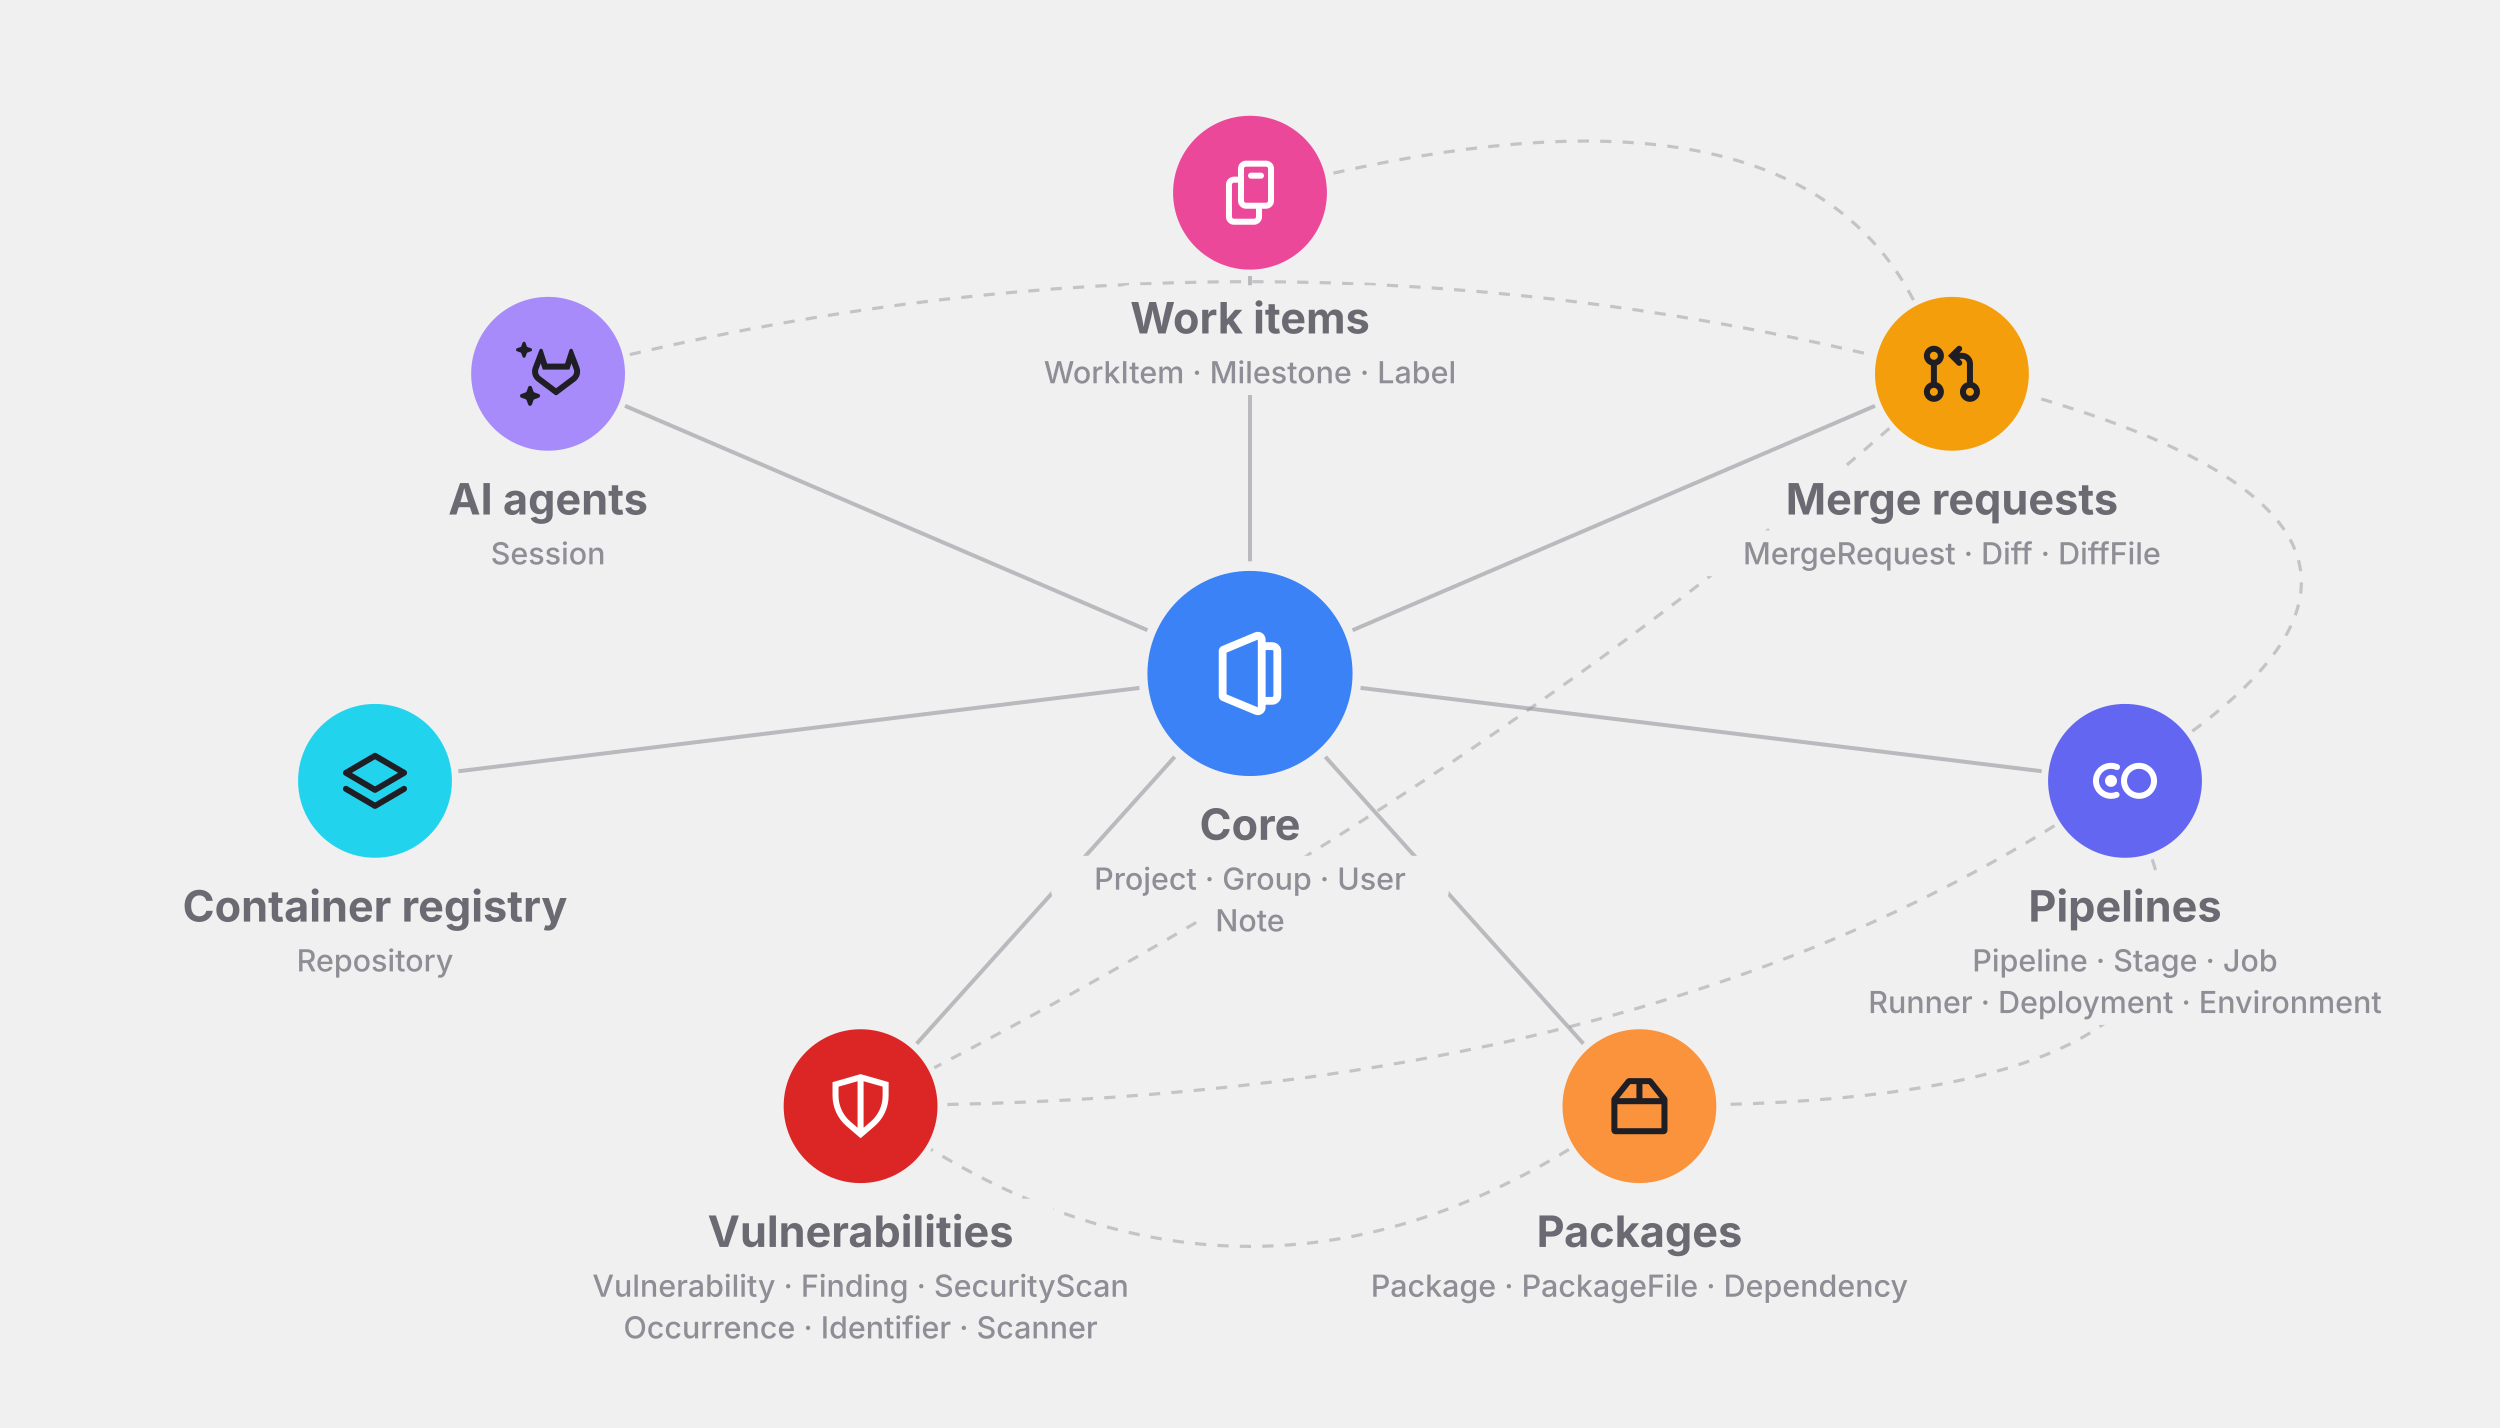
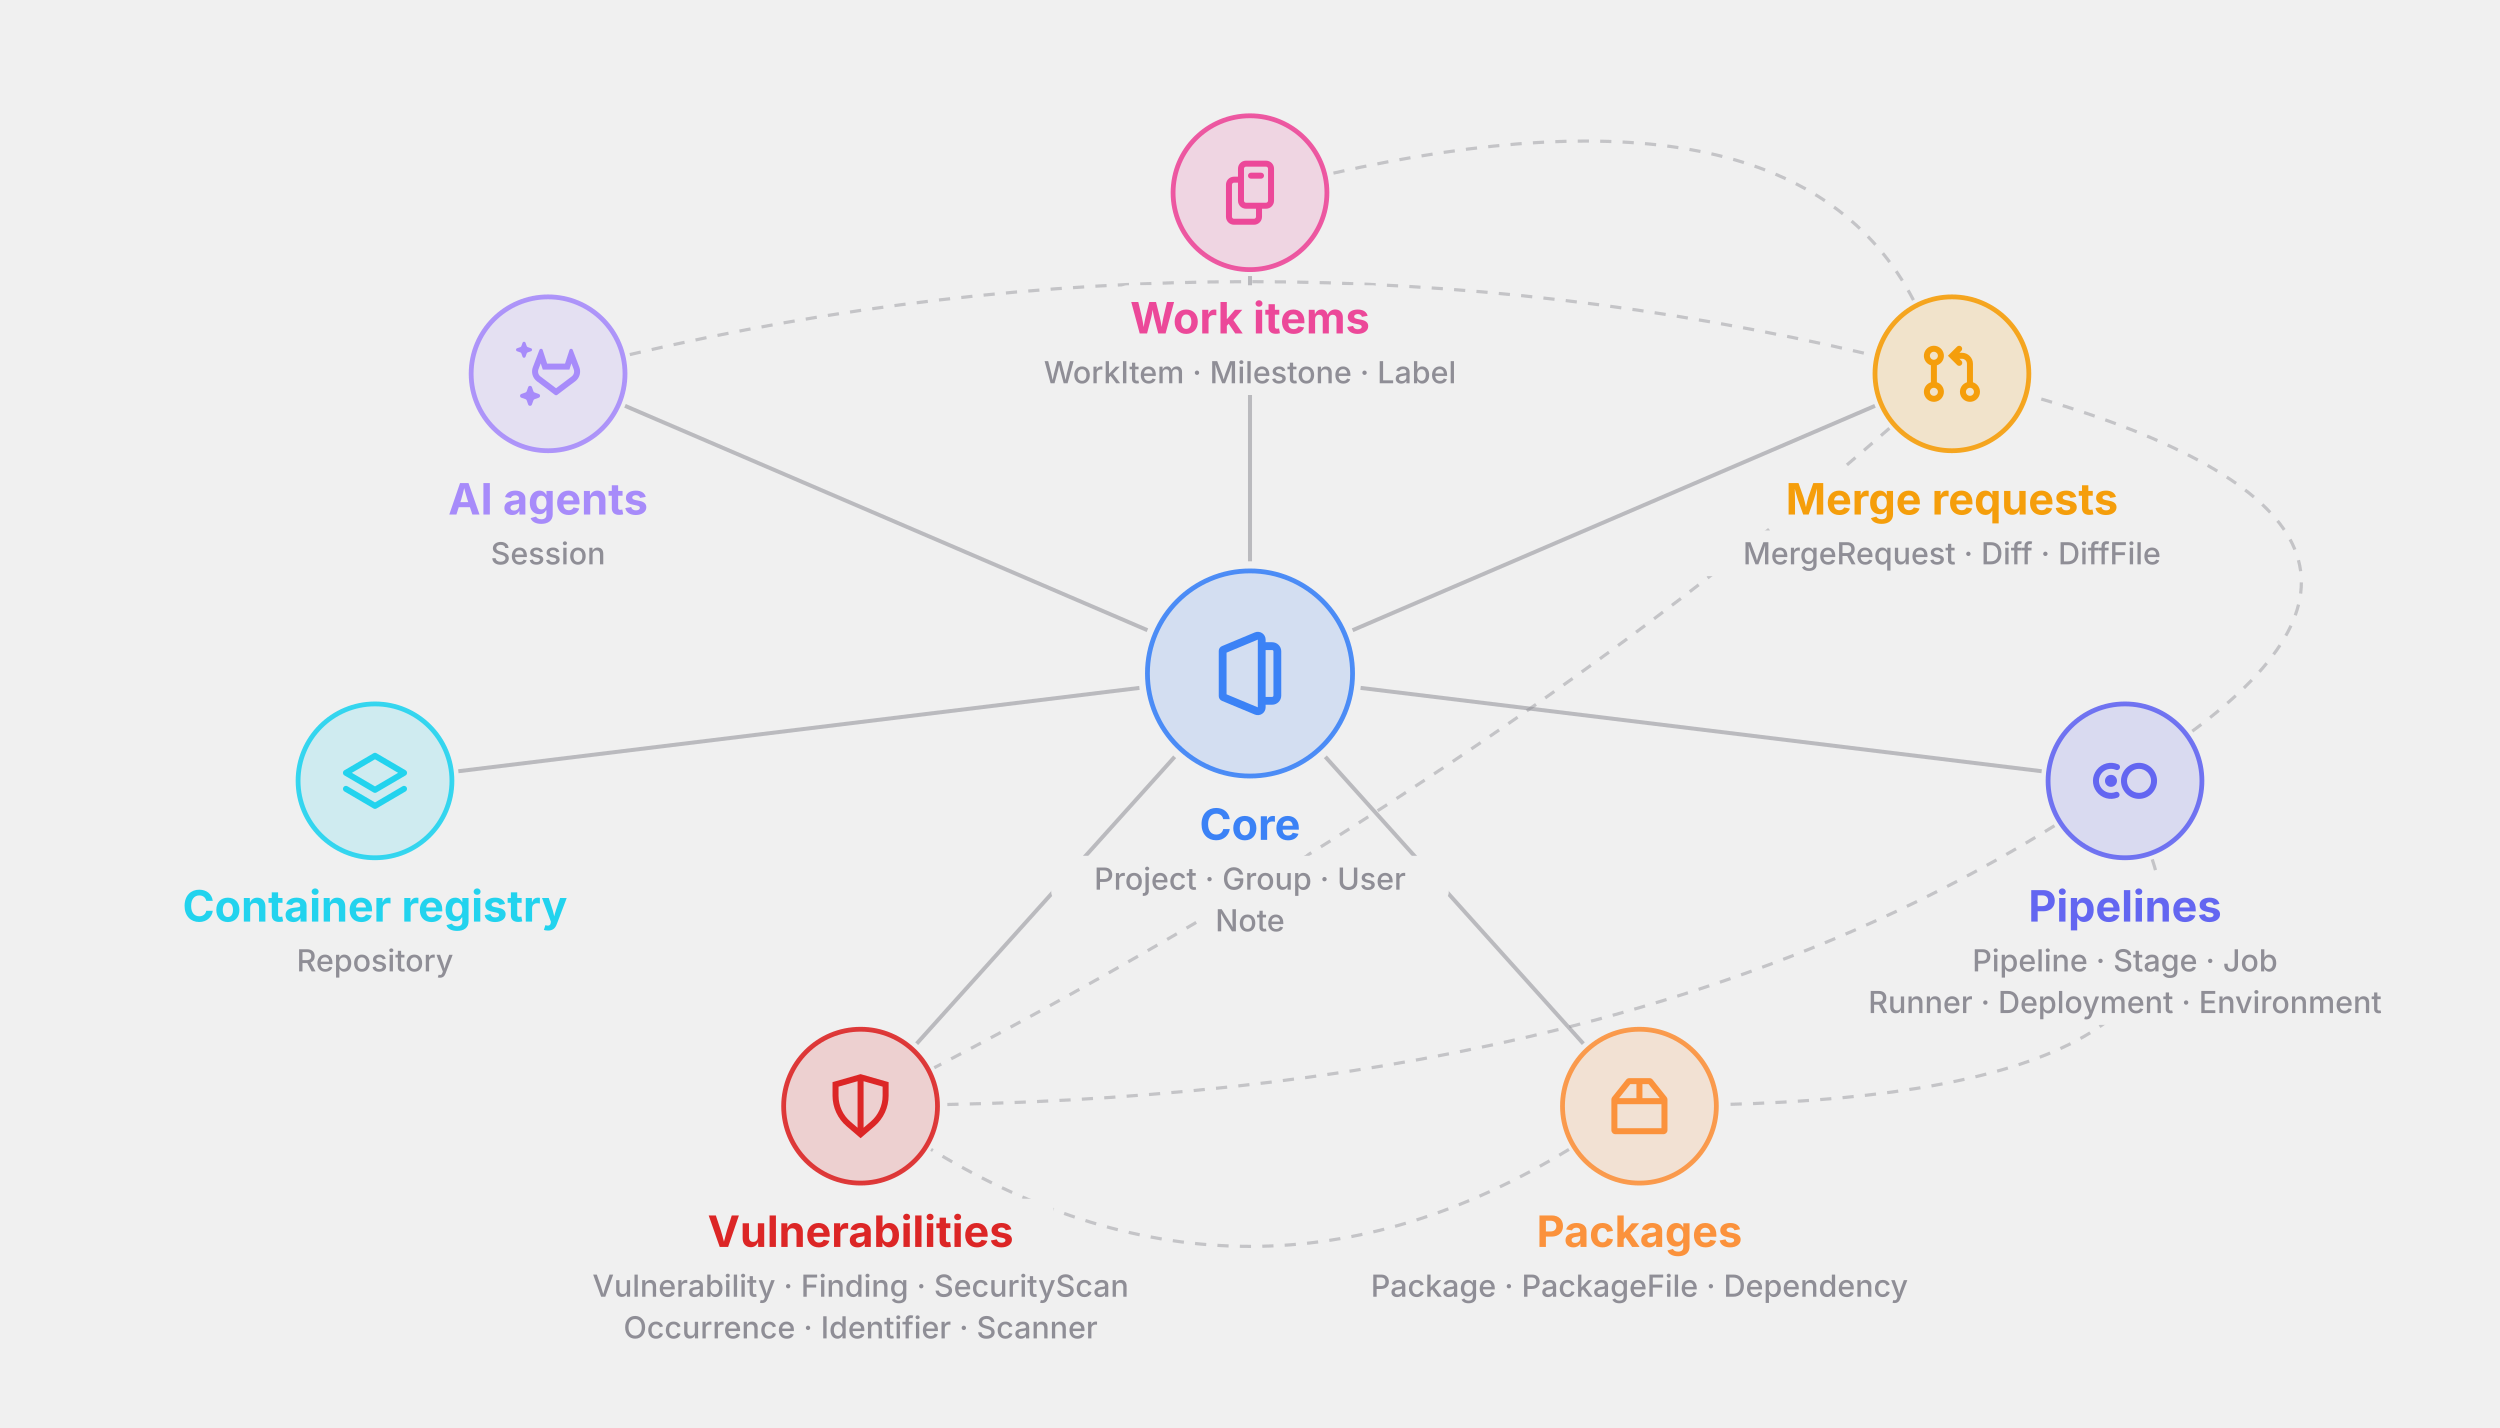
<svg xmlns="http://www.w3.org/2000/svg" viewBox="-780 -420 1560 890" width="720" height="411" font-family="'GitLab Sans', Inter, -apple-system, BlinkMacSystemFont, 'Segoe UI', Roboto, Arial, sans-serif">
  <defs>
    <symbol viewBox="0 0 16 16" id="i-container-image">
      <path fill-rule="evenodd" clip-rule="evenodd" d="M8.38 1.103a.75.75 0 0 0-.76 0L.37 5.353a.75.75 0 0 0 0 1.294l7.25 4.25a.75.75 0 0 0 .76 0l7.25-4.25a.75.75 0 0 0 0-1.294l-7.25-4.25zM8 9.381L2.233 6 8 2.62 13.767 6 8 9.38zm-6.87-.028a.75.75 0 0 0-.76 1.294l7.25 4.25a.75.75 0 0 0 .76 0l7.25-4.25a.75.75 0 0 0-.76-1.294L8 13.381 1.13 9.353z" />
    </symbol>
    <symbol viewBox="0 0 16 16" id="i-merge-request">
      <path fill-rule="evenodd" clip-rule="evenodd" d="M10.34 1.22a.75.75 0 0 0-1.06 0L7.53 2.97 7 3.5l.53.53 1.75 1.75a.75.75 0 1 0 1.06-1.06l-.47-.47h.63c.69 0 1.25.56 1.25 1.25v4.614a2.501 2.501 0 1 0 1.5 0V5.5a2.75 2.75 0 0 0-2.75-2.75h-.63l.47-.47a.75.75 0 0 0 0-1.06zM13.5 12.5a1 1 0 1 1-2 0 1 1 0 0 1 2 0zm-9 0a1 1 0 1 1-2 0 1 1 0 0 1 2 0zm1.5 0a2.5 2.5 0 1 1-3.25-2.386V5.886a2.501 2.501 0 1 1 1.5 0v4.228A2.501 2.501 0 0 1 6 12.5zm-1.5-9a1 1 0 1 1-2 0 1 1 0 0 1 2 0z" />
    </symbol>
    <symbol viewBox="0 0 16 16" id="i-package">
      <path fill-rule="evenodd" clip-rule="evenodd" d="M5.72 2.5L2.92 6h4.33V2.5H5.72zm3.03 0V6h4.33l-2.8-3.5H8.75zm-6.25 11v-6h11v6h-11zM5.48 1a1 1 0 0 0-.78.375L1.22 5.726a1 1 0 0 0-.22.625V14a1 1 0 0 0 1 1h12a1 1 0 0 0 1-1V6.35a1 1 0 0 0-.22-.624l-3.48-4.35A1 1 0 0 0 10.52 1H5.48z" />
    </symbol>
    <symbol viewBox="0 0 16 16" id="i-pipeline">
      <path fill-rule="evenodd" clip-rule="evenodd" d="M6.272 3.864a4.5 4.5 0 1 0-.1 8.314.75.75 0 1 0-.557-1.393 3 3 0 1 1 .066-5.543.75.75 0 1 0 .59-1.378zM11.5 11a3 3 0 1 0 0-6 3 3 0 0 0 0 6zm0 1.5a4.5 4.5 0 1 0 0-9 4.5 4.5 0 0 0 0 9zM6 8a1.5 1.5 0 1 1-3 0 1.5 1.5 0 0 1 3 0z" />
    </symbol>
    <symbol viewBox="0 0 16 16" id="i-project">
      <path fill-rule="evenodd" clip-rule="evenodd" d="M9.5 14.5l-6-2.5V4l6-2.5v13zm-6.885-1.244A1 1 0 0 1 2 12.333V3.667a1 1 0 0 1 .615-.923L8.923.115A1.5 1.5 0 0 1 11 1.5V2h1.25c.966 0 1.75.783 1.75 1.75v8.5A1.75 1.75 0 0 1 12.25 14H11v.5a1.5 1.5 0 0 1-2.077 1.385l-6.308-2.629zM11 12.5h1.25a.25.25 0 0 0 .25-.25v-8.5a.25.25 0 0 0-.25-.25H11v9z" />
    </symbol>
    <symbol viewBox="0 0 16 16" id="i-shield">
      <path fill-rule="evenodd" clip-rule="evenodd" d="M2.5 5.4V3.132l4.75-1.357v11.608l-1.782-1.528A8.5 8.5 0 0 1 2.5 5.401zm6.25 7.982l1.782-1.528A8.5 8.5 0 0 0 13.5 5.401V3.13L8.75 1.774v11.608zM1 2l7-2 7 2v3.4a10 10 0 0 1-3.492 7.593L8 16l-3.508-3.007A10 10 0 0 1 1 5.401V2z" />
    </symbol>
    <symbol viewBox="0 0 16 16" id="i-tanuki-ai">
      <path fill-rule="evenodd" clip-rule="evenodd" d="M2.377.266a.4.4 0 0 0-.754 0l-.291.823a.4.4 0 0 1-.243.243l-.823.291a.4.4 0 0 0 0 .754l.823.291a.4.4 0 0 1 .243.243l.291.823a.4.4 0 0 0 .754 0l.291-.823a.4.4 0 0 1 .243-.243l.823-.291a.4.4 0 0 0 0-.754l-.823-.291a.4.4 0 0 1-.243-.243L2.377.266zm12.018 6.602l-.014-.038-.55-1.44-.172.53-.337 1.035H6.678L6.342 5.92l-.172-.528-.551 1.445-.004.01-.004.01-.012.03a1.557 1.557 0 0 0 .512 1.78l.001.001.003.003.01.008.01.008.004.002 2.474 1.862.005.004 1.232.935.148.112.146-.112 1.233-.935.006-.004 2.49-1.873.006-.004.009-.006a1.558 1.558 0 0 0 .51-1.79l-.003-.009zm.391 3l-2.502 1.88-1.233.936-.748.569a.505.505 0 0 1-.61 0l-.75-.569-1.232-.935-2.485-1.87-.013-.011-.007-.005A3.057 3.057 0 0 1 4.2 6.343l.017-.042L5.431 3.12l.068-.178.043-.114.173-.453.017-.045.118-.308a.425.425 0 0 1 .356-.27.43.43 0 0 1 .46.314l.099.305.004.013.193.594.06.181.746 2.296h4.464l.747-2.296.06-.18.193-.595.004-.013.099-.305a.433.433 0 0 1 .648-.248.43.43 0 0 1 .168.204l.116.305.019.048.171.45.045.117.068.177L15.784 6.3l.016.044a3.057 3.057 0 0 1-1.007 3.518l-.007.006zM3.03 11.333a.5.5 0 0 1 .942 0l.364 1.028a.5.5 0 0 0 .304.304l1.028.364a.5.5 0 0 1 0 .942l-1.028.364a.5.5 0 0 0-.304.304l-.364 1.028a.5.5 0 0 1-.942 0l-.364-1.028a.5.5 0 0 0-.304-.304l-1.028-.364a.5.5 0 0 1 0-.942l1.028-.364a.5.5 0 0 0 .304-.304l.364-1.028z" />
    </symbol>
    <symbol viewBox="0 0 16 16" id="i-work-items">
      <path d="M12 0a2 2 0 0 1 2 2v8a2 2 0 0 1-2 2h-1v2a2 2 0 0 1-2 2H4a2 2 0 0 1-2-2V6a2 2 0 0 1 2-2h1V2a2 2 0 0 1 2-2h5zM4 5.5a.5.5 0 0 0-.5.5v8a.5.5 0 0 0 .5.5h5a.5.5 0 0 0 .5-.5v-2H7a2 2 0 0 1-2-2V5.5H4zm3-4a.5.5 0 0 0-.5.5v8a.5.5 0 0 0 .5.5h5a.5.5 0 0 0 .5-.5V2a.5.5 0 0 0-.5-.5H7zM10.75 3a.75.75 0 0 1 0 1.5h-2.5a.75.75 0 0 1 0-1.5h2.5z" />
    </symbol>
    <marker id="arrow" viewBox="0 0 10 10" refX="9" refY="5" markerWidth="7" markerHeight="7" orient="auto-start-reverse">
      <path d="M0,0 L10,5 L0,10 z" fill="#8f8e96" fill-opacity="0.8" />
    </marker>
    <mask id="knockout" maskUnits="userSpaceOnUse" x="-780" y="-420" width="1560" height="890">
      <rect x="-780" y="-420" width="1560" height="890" fill="white" />
      <rect x="-37.24" y="73.75" width="74.48" height="40.5" rx="6" fill="black" />
      <rect x="-124.04" y="113.75" width="248.08" height="28.5" rx="6" fill="black" />
      <rect x="-28.28" y="139.75" width="56.56" height="28.5" rx="6" fill="black" />
      <rect x="-82.6" y="-242.25" width="165.2" height="40.5" rx="6" fill="black" />
      <rect x="-155.96" y="-202.25" width="311.92" height="28.5" rx="6" fill="black" />
      <rect x="325.16" y="-129.25" width="225.68" height="40.5" rx="6" fill="black" />
      <rect x="271.4" y="-89.25" width="333.2" height="28.5" rx="6" fill="black" />
      <rect x="470.96" y="124.75" width="150.08" height="40.5" rx="6" fill="black" />
      <rect x="421.96" y="164.75" width="248.08" height="28.5" rx="6" fill="black" />
      <rect x="363.44" y="190.75" width="365.12" height="28.5" rx="6" fill="black" />
      <rect x="175.52" y="327.75" width="134.96" height="40.5" rx="6" fill="black" />
      <rect x="55.12" y="367.75" width="375.76" height="28.5" rx="6" fill="black" />
      <rect x="-363.4" y="327.75" width="240.8" height="40.5" rx="6" fill="black" />
      <rect x="-452.16" y="367.75" width="418.32" height="28.5" rx="6" fill="black" />
      <rect x="-425.56" y="393.75" width="365.12" height="28.5" rx="6" fill="black" />
      <rect x="-689.08" y="124.75" width="286.16" height="40.5" rx="6" fill="black" />
      <rect x="-606.2" y="164.75" width="120.4" height="28.5" rx="6" fill="black" />
      <rect x="-513.04" y="-129.25" width="150.08" height="40.5" rx="6" fill="black" />
      <rect x="-482.24" y="-89.25" width="88.48" height="28.5" rx="6" fill="black" />
    </mask>
  </defs>
  <g mask="url(#knockout)">
    <path d="M0,-70 L0,-248" fill="none" stroke="#8f8e96" stroke-opacity="0.55" stroke-width="2.5" />
    <path d="M64,-27 L390,-167" fill="none" stroke="#8f8e96" stroke-opacity="0.55" stroke-width="2.5" />
    <path d="M69,9 L494,61" fill="none" stroke="#8f8e96" stroke-opacity="0.55" stroke-width="2.5" />
    <path d="M47,52 L208,231" fill="none" stroke="#8f8e96" stroke-opacity="0.55" stroke-width="2.5" />
    <path d="M-47,52 L-208,231" fill="none" stroke="#8f8e96" stroke-opacity="0.55" stroke-width="2.5" />
    <path d="M-69,9 L-494,61" fill="none" stroke="#8f8e96" stroke-opacity="0.55" stroke-width="2.5" />
    <path d="M-64,-27 L-390,-167" fill="none" stroke="#8f8e96" stroke-opacity="0.55" stroke-width="2.5" />
    <path d="M-387,-199 Q0,-290 387,-199" fill="none" stroke="#8f8e96" stroke-opacity="0.45" stroke-width="2" stroke-dasharray="7 7" />
    <path d="M588,36 Q763,-93 488,-173" fill="none" stroke="#8f8e96" stroke-opacity="0.45" stroke-width="2" stroke-dasharray="7 7" />
    <path d="M563,116 Q611,261 295,269" fill="none" stroke="#8f8e96" stroke-opacity="0.45" stroke-width="2" stroke-dasharray="7 7" />
    <path d="M502,95 Q235,261 -191,269" fill="none" stroke="#8f8e96" stroke-opacity="0.45" stroke-width="2" stroke-dasharray="7 7" />
    <path d="M414,-233 Q339,-377 51,-312" fill="none" stroke="#8f8e96" stroke-opacity="0.45" stroke-width="2" stroke-dasharray="7 7" />
    <path d="M399,-153 Q151,64 -197,246" fill="none" stroke="#8f8e96" stroke-opacity="0.45" stroke-width="2" stroke-dasharray="7 7" />
    <path d="M199,297 Q0,418 -199,297" fill="none" stroke="#8f8e96" stroke-opacity="0.45" stroke-width="2" stroke-dasharray="7 7" />
  </g>
-   <circle cx="0" cy="0" r="64" fill="#3B82F6" />
-   <use href="#i-project" x="-26.0" y="-26.0" width="52" height="52" style="fill:#ffffff" />
-   <circle cx="0" cy="-300" r="48" fill="#EC4899" />
-   <use href="#i-work-items" x="-20.0" y="-320.0" width="40" height="40" style="fill:#ffffff" />
-   <circle cx="438" cy="-187" r="48" fill="#F59E0B" />
-   <use href="#i-merge-request" x="418.0" y="-207.0" width="40" height="40" style="fill:#1f1e24" />
-   <circle cx="546" cy="67" r="48" fill="#6366F1" />
-   <use href="#i-pipeline" x="526.0" y="47.0" width="40" height="40" style="fill:#ffffff" />
-   <circle cx="243" cy="270" r="48" fill="#FB923C" />
-   <use href="#i-package" x="223.0" y="250.0" width="40" height="40" style="fill:#1f1e24" />
-   <circle cx="-243" cy="270" r="48" fill="#DC2626" />
-   <use href="#i-shield" x="-263.0" y="250.0" width="40" height="40" style="fill:#ffffff" />
-   <circle cx="-546" cy="67" r="48" fill="#22D3EE" />
-   <use href="#i-container-image" x="-566.0" y="47.0" width="40" height="40" style="fill:#1f1e24" />
-   <circle cx="-438" cy="-187" r="48" fill="#A78BFA" />
-   <use href="#i-tanuki-ai" x="-458.0" y="-207.0" width="40" height="40" style="fill:#1f1e24" />
-   <text x="0" y="94" font-size="27" font-weight="650" fill="#6b6a72" text-anchor="middle" dominant-baseline="central">Core</text>
+   <circle cx="0" cy="0" r="64" fill="#3B82F6" fill-opacity="0.16" stroke="#3B82F6" stroke-opacity="0.9" stroke-width="3" />
+   <use href="#i-project" x="-26.0" y="-26.0" width="52" height="52" style="fill:#3B82F6" />
+   <circle cx="0" cy="-300" r="48" fill="#EC4899" fill-opacity="0.16" stroke="#EC4899" stroke-opacity="0.9" stroke-width="3" />
+   <use href="#i-work-items" x="-20.0" y="-320.0" width="40" height="40" style="fill:#EC4899" />
+   <circle cx="438" cy="-187" r="48" fill="#F59E0B" fill-opacity="0.16" stroke="#F59E0B" stroke-opacity="0.9" stroke-width="3" />
+   <use href="#i-merge-request" x="418.0" y="-207.0" width="40" height="40" style="fill:#F59E0B" />
+   <circle cx="546" cy="67" r="48" fill="#6366F1" fill-opacity="0.16" stroke="#6366F1" stroke-opacity="0.9" stroke-width="3" />
+   <use href="#i-pipeline" x="526.0" y="47.0" width="40" height="40" style="fill:#6366F1" />
+   <circle cx="243" cy="270" r="48" fill="#FB923C" fill-opacity="0.16" stroke="#FB923C" stroke-opacity="0.9" stroke-width="3" />
+   <use href="#i-package" x="223.0" y="250.0" width="40" height="40" style="fill:#FB923C" />
+   <circle cx="-243" cy="270" r="48" fill="#DC2626" fill-opacity="0.16" stroke="#DC2626" stroke-opacity="0.9" stroke-width="3" />
+   <use href="#i-shield" x="-263.0" y="250.0" width="40" height="40" style="fill:#DC2626" />
+   <circle cx="-546" cy="67" r="48" fill="#22D3EE" fill-opacity="0.16" stroke="#22D3EE" stroke-opacity="0.9" stroke-width="3" />
+   <use href="#i-container-image" x="-566.0" y="47.0" width="40" height="40" style="fill:#22D3EE" />
+   <circle cx="-438" cy="-187" r="48" fill="#A78BFA" fill-opacity="0.16" stroke="#A78BFA" stroke-opacity="0.9" stroke-width="3" />
+   <use href="#i-tanuki-ai" x="-458.0" y="-207.0" width="40" height="40" style="fill:#A78BFA" />
+   <text x="0" y="94" font-size="27" font-weight="650" fill="#3B82F6" text-anchor="middle" dominant-baseline="central">Core</text>
  <text x="0" y="128" font-size="19" font-weight="450" fill="#8f8e96" text-anchor="middle" dominant-baseline="central">Project · Group · User</text>
  <text x="0" y="154" font-size="19" font-weight="450" fill="#8f8e96" text-anchor="middle" dominant-baseline="central">Note</text>
-   <text x="0" y="-222" font-size="27" font-weight="650" fill="#6b6a72" text-anchor="middle" dominant-baseline="central">Work items</text>
+   <text x="0" y="-222" font-size="27" font-weight="650" fill="#EC4899" text-anchor="middle" dominant-baseline="central">Work items</text>
  <text x="0" y="-188" font-size="19" font-weight="450" fill="#8f8e96" text-anchor="middle" dominant-baseline="central">WorkItem · Milestone · Label</text>
-   <text x="438" y="-109" font-size="27" font-weight="650" fill="#6b6a72" text-anchor="middle" dominant-baseline="central">Merge requests</text>
+   <text x="438" y="-109" font-size="27" font-weight="650" fill="#F59E0B" text-anchor="middle" dominant-baseline="central">Merge requests</text>
  <text x="438" y="-75" font-size="19" font-weight="450" fill="#8f8e96" text-anchor="middle" dominant-baseline="central">MergeRequest · Diff · DiffFile</text>
-   <text x="546" y="145" font-size="27" font-weight="650" fill="#6b6a72" text-anchor="middle" dominant-baseline="central">Pipelines</text>
+   <text x="546" y="145" font-size="27" font-weight="650" fill="#6366F1" text-anchor="middle" dominant-baseline="central">Pipelines</text>
  <text x="546" y="179" font-size="19" font-weight="450" fill="#8f8e96" text-anchor="middle" dominant-baseline="central">Pipeline · Stage · Job</text>
  <text x="546" y="205" font-size="19" font-weight="450" fill="#8f8e96" text-anchor="middle" dominant-baseline="central">Runner · Deployment · Environment</text>
-   <text x="243" y="348" font-size="27" font-weight="650" fill="#6b6a72" text-anchor="middle" dominant-baseline="central">Packages</text>
+   <text x="243" y="348" font-size="27" font-weight="650" fill="#FB923C" text-anchor="middle" dominant-baseline="central">Packages</text>
  <text x="243" y="382" font-size="19" font-weight="450" fill="#8f8e96" text-anchor="middle" dominant-baseline="central">Package · PackageFile · Dependency</text>
-   <text x="-243" y="348" font-size="27" font-weight="650" fill="#6b6a72" text-anchor="middle" dominant-baseline="central">Vulnerabilities</text>
+   <text x="-243" y="348" font-size="27" font-weight="650" fill="#DC2626" text-anchor="middle" dominant-baseline="central">Vulnerabilities</text>
  <text x="-243" y="382" font-size="19" font-weight="450" fill="#8f8e96" text-anchor="middle" dominant-baseline="central">Vulnerability · Finding · SecurityScan</text>
  <text x="-243" y="408" font-size="19" font-weight="450" fill="#8f8e96" text-anchor="middle" dominant-baseline="central">Occurrence · Identifier · Scanner</text>
-   <text x="-546" y="145" font-size="27" font-weight="650" fill="#6b6a72" text-anchor="middle" dominant-baseline="central">Container registry</text>
+   <text x="-546" y="145" font-size="27" font-weight="650" fill="#22D3EE" text-anchor="middle" dominant-baseline="central">Container registry</text>
  <text x="-546" y="179" font-size="19" font-weight="450" fill="#8f8e96" text-anchor="middle" dominant-baseline="central">Repository</text>
-   <text x="-438" y="-109" font-size="27" font-weight="650" fill="#6b6a72" text-anchor="middle" dominant-baseline="central">AI agents</text>
+   <text x="-438" y="-109" font-size="27" font-weight="650" fill="#A78BFA" text-anchor="middle" dominant-baseline="central">AI agents</text>
  <text x="-438" y="-75" font-size="19" font-weight="450" fill="#8f8e96" text-anchor="middle" dominant-baseline="central">Session</text>
</svg>
